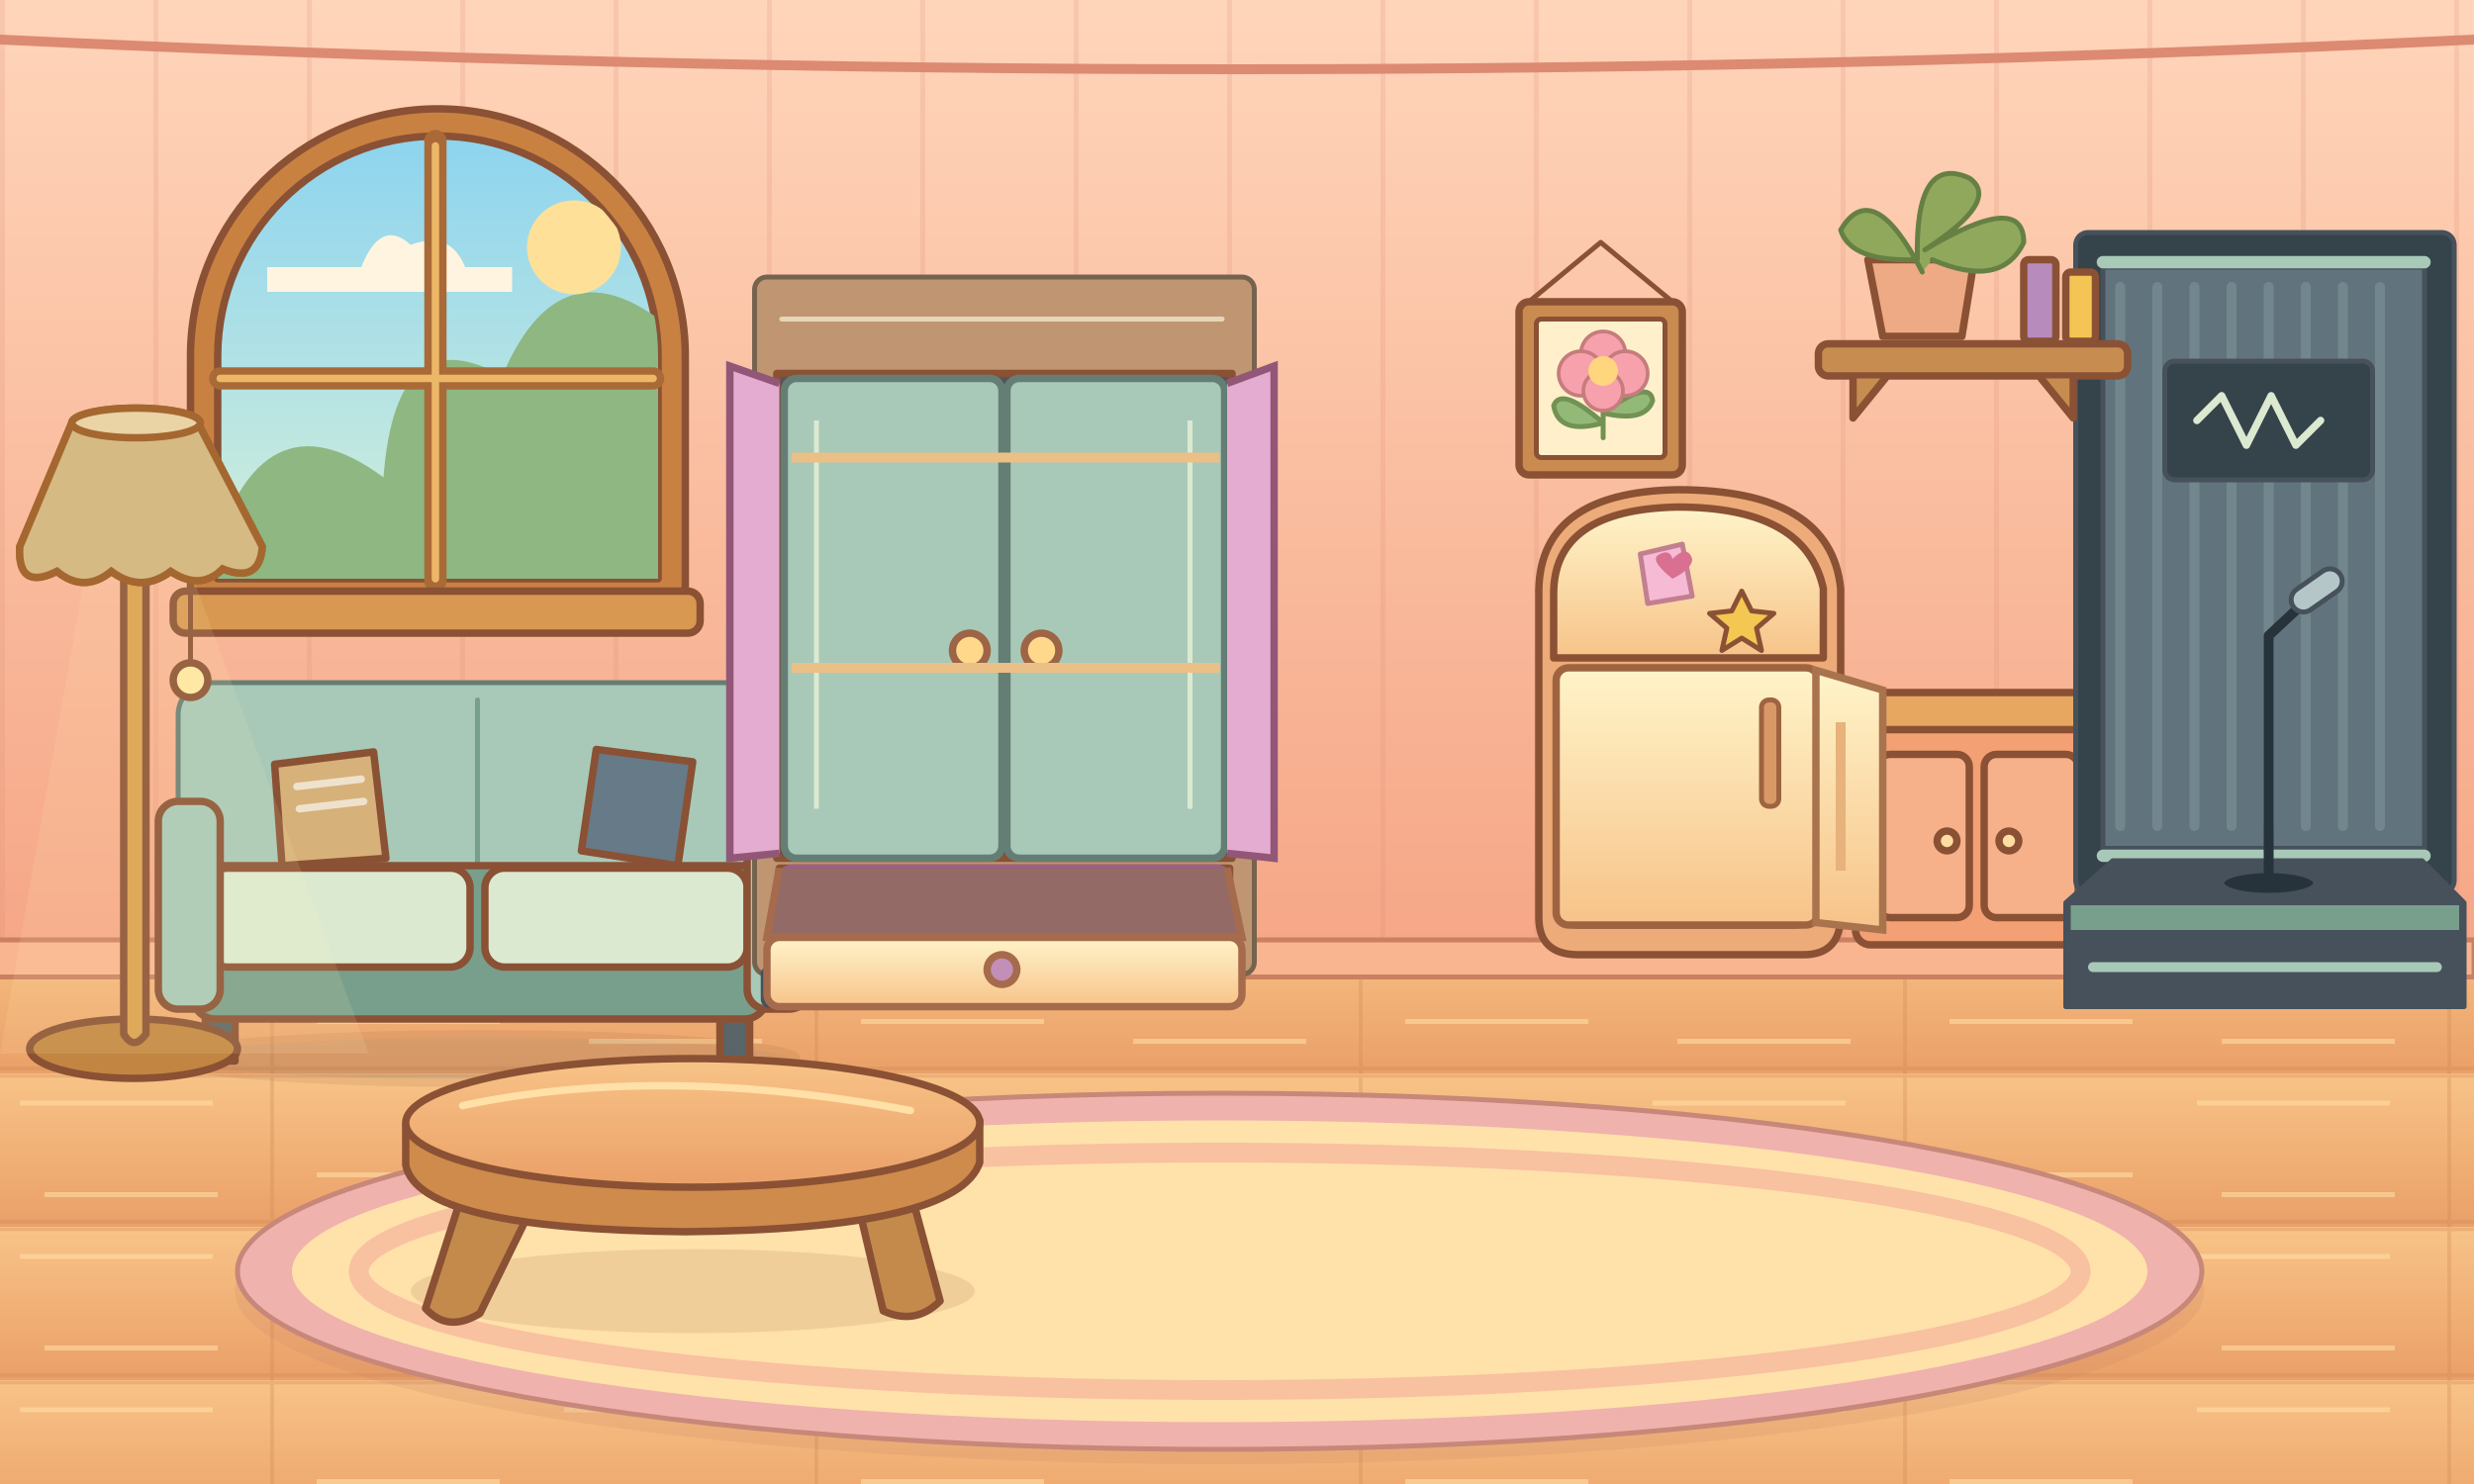
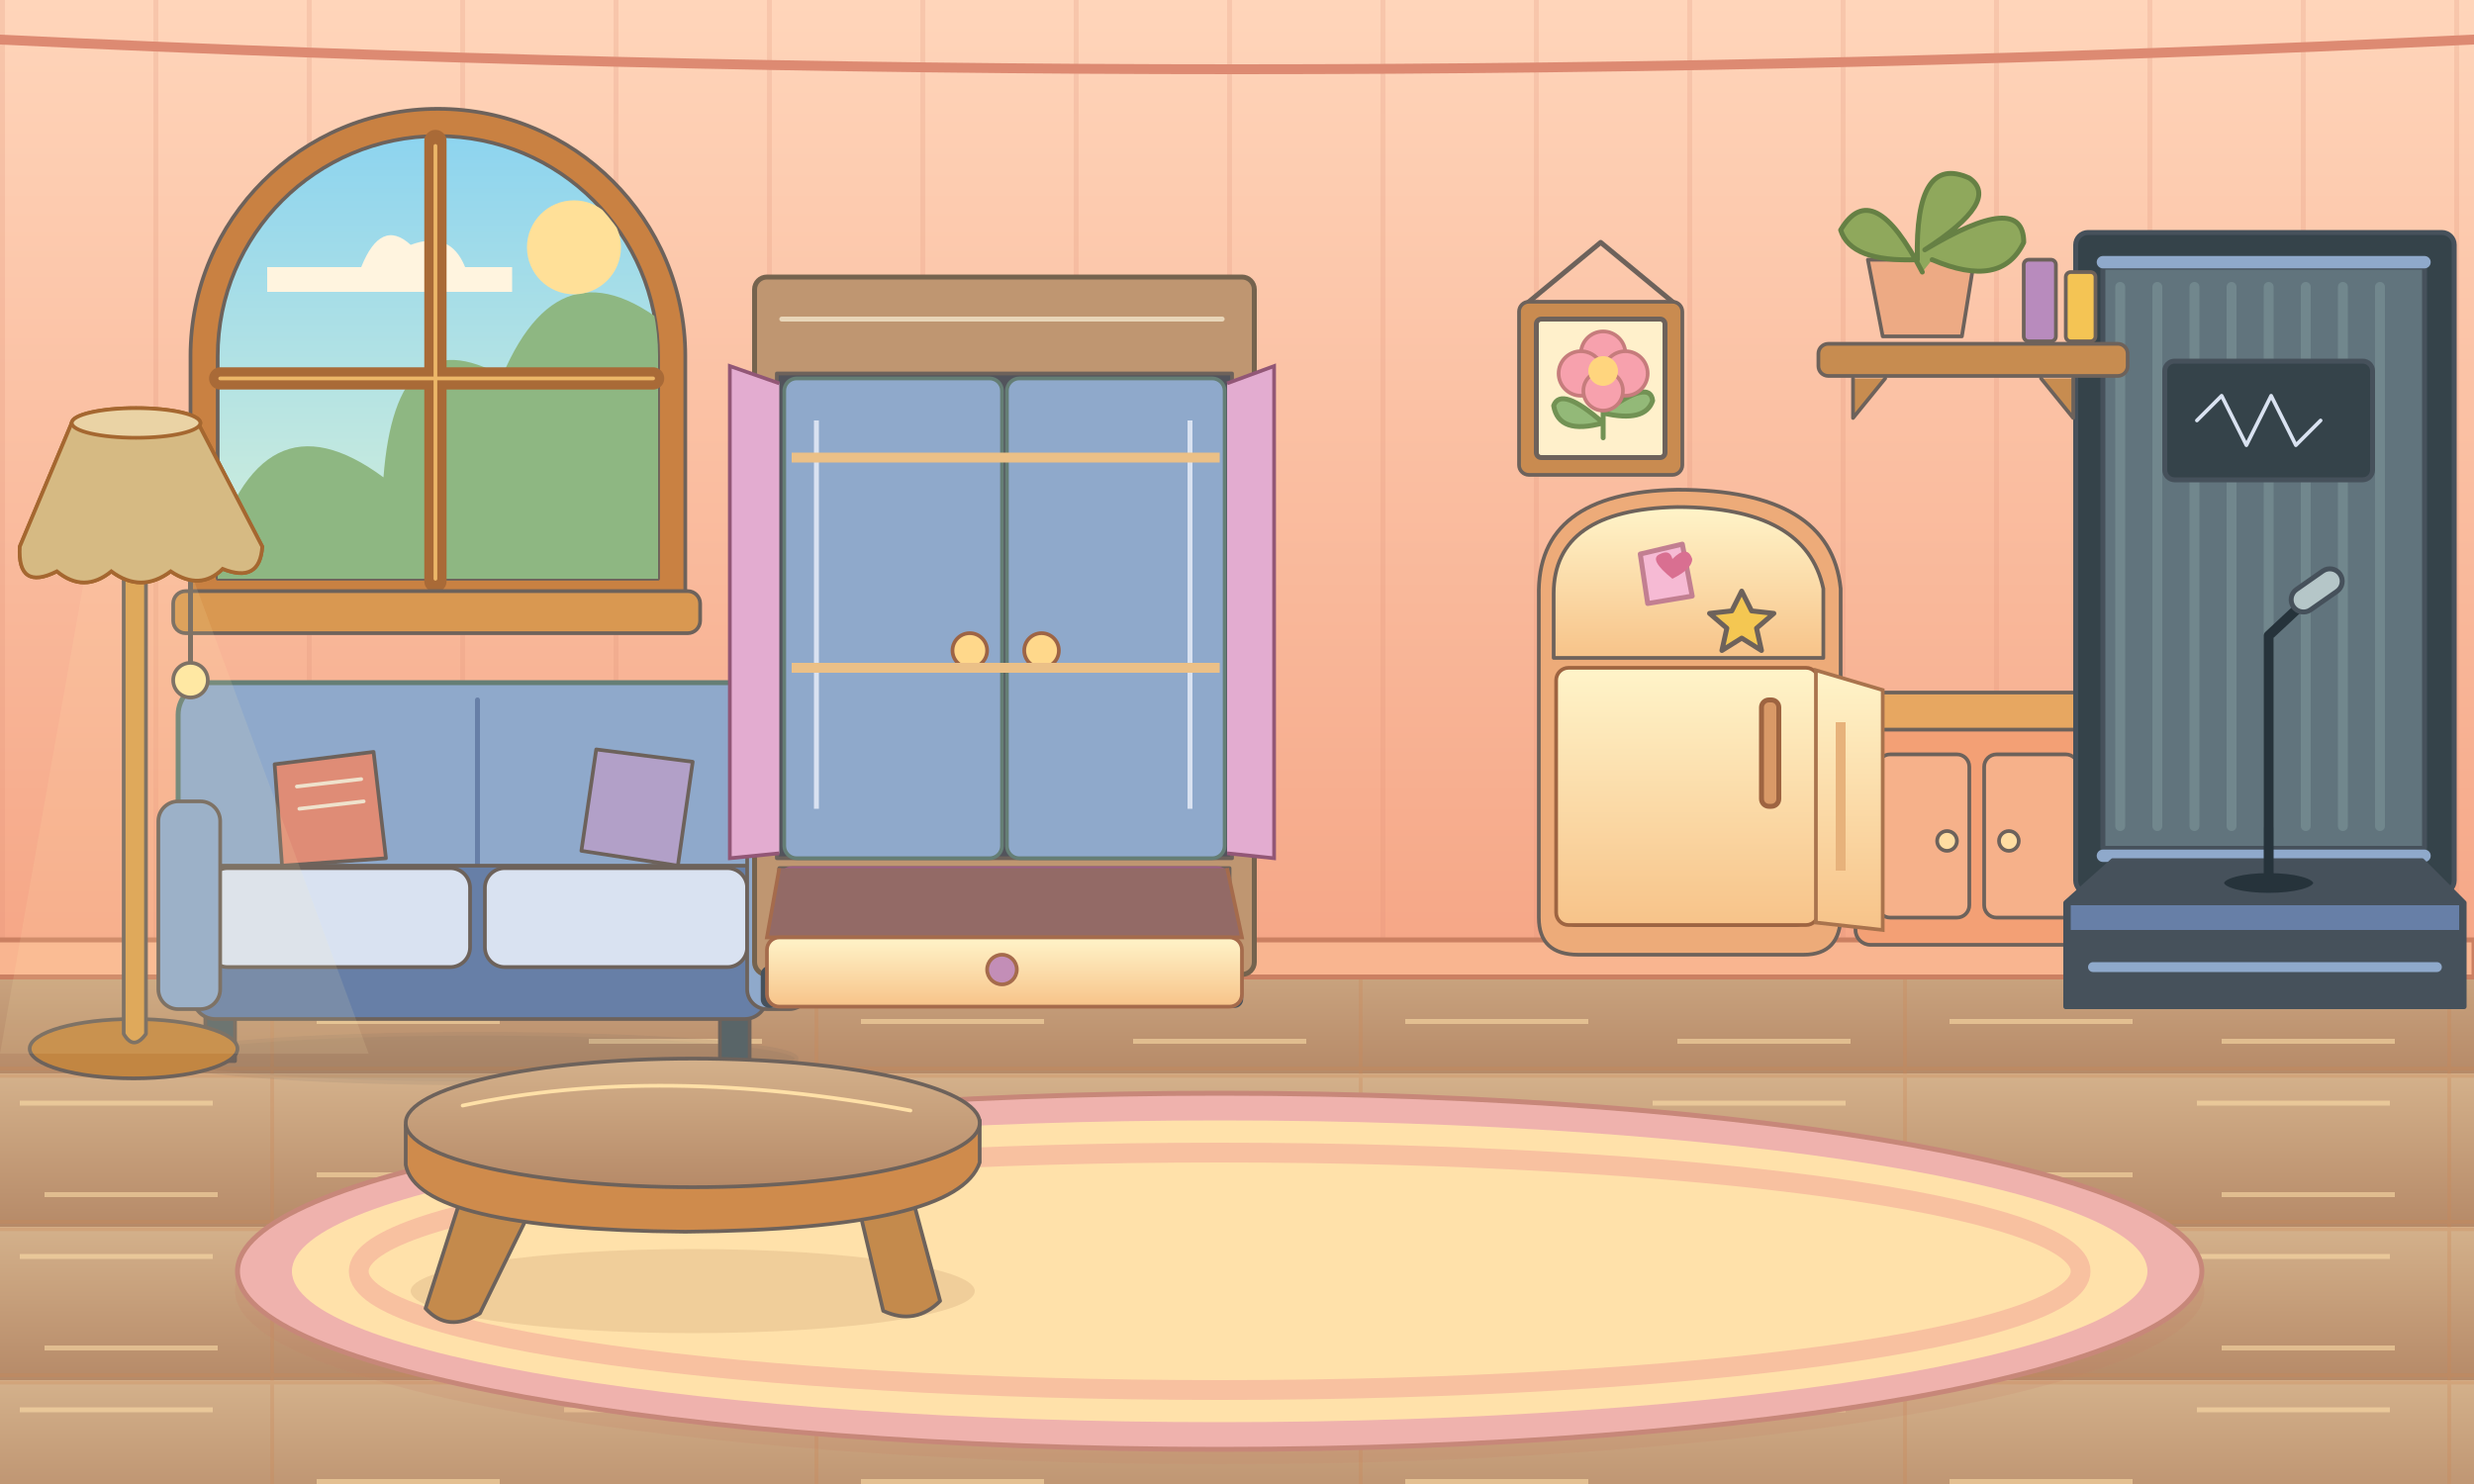
<svg xmlns="http://www.w3.org/2000/svg" width="1000" height="600" viewBox="0 0 1000 600">
  <defs>
    <linearGradient id="wall" x2="0" y2="1">
      <stop stop-color="#ffd5ba" />
      <stop offset="1" stop-color="#f5a585" />
    </linearGradient>
    <linearGradient id="wood" x2="0" y2="1">
-       <stop stop-color="#f8c387" />
-       <stop offset="1" stop-color="#eaa068" />
+       <stop stop-color="#d4b18b" />
+       <stop offset="1" stop-color="#b68a68" />
    </linearGradient>
    <linearGradient id="mint" x2="0" y2="1">
      <stop stop-color="#bbd99e" />
      <stop offset="1" stop-color="#7fb68a" />
    </linearGradient>
    <linearGradient id="purple" x2="0" y2="1">
      <stop stop-color="#e7b4d8" />
      <stop offset="1" stop-color="#bd7eb5" />
    </linearGradient>
    <linearGradient id="cream" x2="0" y2="1">
      <stop stop-color="#fff4c9" />
      <stop offset="1" stop-color="#f7c389" />
    </linearGradient>
    <linearGradient id="sky" x2="0" y2="1">
      <stop stop-color="#8dd4ef" />
      <stop offset="1" stop-color="#d4efda" />
    </linearGradient>
    <pattern id="boards" width="220" height="62" patternUnits="userSpaceOnUse">
      <rect width="220" height="62" fill="url(#wood)" />
      <path d="M0 1H220M0 60H220M110 0V62" fill="none" stroke="#cc8555" stroke-width="1.5" opacity=".3" />
      <path d="M8 12h78m42 29h74M18 49h70" stroke="#ffe0a9" opacity=".55" stroke-width="2" />
    </pattern>
    <pattern id="wallpaper" width="62" height="80" patternUnits="userSpaceOnUse">
      <path d="M1 0V80" stroke="#db8d75" stroke-width="2" opacity=".2" />
    </pattern>
    <pattern id="gingham" width="24" height="24" patternUnits="userSpaceOnUse">
      <rect width="24" height="24" fill="#ffebaa" />
      <path d="M0 6h24M6 0v24" stroke="#efbd56" stroke-width="9" opacity=".55" />
    </pattern>
    <clipPath id="window-clip">
      <path d="M88 234V144a89 89 0 0 1 178 0v90Z" />
    </clipPath>
  </defs>
-   <g id="base" stroke="#8a5134" stroke-width="3" stroke-linejoin="round" stroke-linecap="round">
+   <g id="base" stroke="#6d625b" stroke-width="1.5" stroke-linejoin="round" stroke-linecap="round">
    <g id="walls">
      <path d="M0 0H1000V398H0Z" fill="url(#wall)" stroke="none" />
      <path d="M0 0H1000V394H0Z" fill="url(#wallpaper)" stroke="none" />
      <path d="M0 16Q500 40 1000 16" fill="none" stroke="#dd8a72" stroke-width="4" />
      <rect y="389" width="1000" height="211" fill="url(#boards)" stroke="none" />
      <path d="M0 380H1000V395H0" fill="#f9b590" stroke="#cb8062" stroke-width="2" />
    </g>
    <g id="window">
      <path d="M77 244V144a100 100 0 0 1 200 0v100Z" fill="#c98142" />
      <path d="M88 234V144a89 89 0 0 1 178 0v90Z" fill="url(#sky)" />
      <g clip-path="url(#window-clip)" stroke="none">
        <path d="M85 228q20-72 70-35q5-65 48-41q25-59 73-15v110H85" fill="#8eb782" />
        <path d="M108 108h38q8-20 20-9q16-6 22 9h19v10H108Z" fill="#fff4df" />
        <circle cx="232" cy="100" r="19" fill="#ffe098" />
      </g>
      <path d="M176 57V235M89 153H264" stroke="#a96a37" stroke-width="9" />
-       <path d="M176 59V234M89 153H264" stroke="#edb768" stroke-width="3" />
+       <path d="M176 59V234M89 153H264" stroke="#edb768" stroke-width="1.5" />
      <rect x="70" y="239" width="213" height="17" rx="5" fill="#d99851" />
    </g>
    <g id="rug">
      <ellipse cx="493" cy="522" rx="398" ry="70" fill="#c67d66" opacity=".17" stroke="none" />
      <ellipse cx="493" cy="514" rx="397" ry="72" fill="#efb2ad" stroke="#c78779" stroke-width="2" />
      <ellipse cx="493" cy="514" rx="375" ry="61" fill="#ffe1aa" stroke="none" />
      <ellipse cx="493" cy="514" rx="348" ry="48" fill="none" stroke="#f8c1a0" stroke-width="8" />
    </g>
    <g id="sofa">
      <ellipse cx="194" cy="428" rx="128" ry="10" fill="#33434a" opacity=".12" />
      <path d="M83 402v27h12v-27m196 0v27h12v-27" fill="#596568" />
-       <rect x="72" y="276" width="244" height="125" rx="13" fill="#a8c9b8" stroke="#657e75" stroke-width="2" />
-       <path d="M193 283v77" stroke="#789f8b" stroke-width="2" />
-       <rect x="78" y="350" width="232" height="62" rx="9" fill="#789f8b" />
-       <rect x="84" y="351" width="106" height="40" rx="8" fill="#dce9d1" />
-       <rect x="196" y="351" width="106" height="40" rx="8" fill="#dce9d1" />
-       <rect x="64" y="324" width="25" height="84" rx="8" fill="#a8c9b8" />
-       <rect x="302" y="324" width="25" height="84" rx="8" fill="#a8c9b8" />
-       <path d="m111 309 40-5 5 43-42 3Z" fill="#d7b17a" />
-       <path d="m241 303 39 5-6 42-39-6Z" fill="#667a88" />
-       <path d="m120 318 26-3m-25 12 26-3" stroke="#efe2cc" stroke-width="3" />
+       <rect x="72" y="276" width="244" height="125" rx="13" fill="#8fa9cb" stroke="#657e75" stroke-width="2" />
+       <path d="M193 283v77" stroke="#677fa7" stroke-width="2" />
+       <rect x="78" y="350" width="232" height="62" rx="9" fill="#677fa7" />
+       <rect x="84" y="351" width="106" height="40" rx="8" fill="#d9e2f1" />
+       <rect x="196" y="351" width="106" height="40" rx="8" fill="#d9e2f1" />
+       <rect x="64" y="324" width="25" height="84" rx="8" fill="#8fa9cb" />
+       <rect x="302" y="324" width="25" height="84" rx="8" fill="#8fa9cb" />
+       <path d="m111 309 40-5 5 43-42 3Z" fill="#df8c76" />
+       <path d="m241 303 39 5-6 42-39-6Z" fill="#b2a0c8" />
+       <path d="m120 318 26-3m-25 12 26-3" stroke="#efe2cc" stroke-width="1.5" />
    </g>
    <g id="wardrobe-frame">
      <rect x="305" y="112" width="202" height="282" rx="5" fill="#bf9671" stroke="#75634e" stroke-width="2" />
      <path d="M311 394v10m188-10v10" stroke="#46515b" stroke-width="7" />
      <rect x="314" y="151" width="184" height="196" fill="#52545c" />
      <rect x="315" y="351" width="182" height="35" fill="#52545c" />
      <path d="M316 129h178" stroke="#e8d5b8" stroke-width="2" />
    </g>
    <g id="fridge-frame">
      <path d="M622 371V241q-1-42 56-43q62 0 66 40v132q0 16-15 16h-91q-16 0-16-15Z" fill="#edab79" />
      <path d="M628 266V240q0-34 50-35q52 0 59 33v28Z" fill="url(#cream)" />
      <rect x="632" y="272" width="99" height="102" rx="5" fill="#fff3d7" />
      <path d="M631 310h102m-102 52h102" stroke="#c18b60" stroke-width="4" />
      <path d="M663 224l17-4l4 21l-18 3Z" fill="#f6bad4" stroke="#c27f91" stroke-width="2" />
      <path d="M676 234q-10-8-5-10q4-2 5 2q6-6 8 0q0 4-8 8Z" fill="#d96f91" stroke="none" />
      <path d="m704 239 4 8 9 1-7 6 2 9-8-5-8 5 2-9-7-6 9-1Z" fill="#f4c752" stroke-width="2" />
    </g>
    <g id="cabinet">
      <rect x="750" y="291" width="100" height="91" rx="6" fill="#f3a075" />
      <rect x="759" y="305" width="37" height="66" rx="5" fill="#f6b18a" />
      <rect x="802" y="305" width="38" height="66" rx="5" fill="#f6b18a" />
      <circle cx="787" cy="340" r="4" fill="#ffdda2" />
      <circle cx="812" cy="340" r="4" fill="#ffdda2" />
      <rect x="741" y="280" width="117" height="15" rx="5" fill="#e7a761" />
    </g>
    <g id="stage" stroke="#46515b" stroke-width="2">
      <rect x="839" y="94" width="153" height="267" rx="5" fill="#35434a" />
      <path d="M850 108h130v235H850Z" fill="#61747d" />
      <path d="M857 116v218m15-218v218m15-218v218m15-218v218m15-218v218m15-218v218m15-218v218m15-218v218" stroke="#71878d" stroke-width="4" />
-       <path d="M850 106h130m-130 240h130" stroke="#a8c9b8" stroke-width="5" />
+       <path d="M850 106h130m-130 240h130" stroke="#8fa9cb" stroke-width="5" />
      <rect x="875" y="146" width="84" height="48" rx="4" fill="#35434a" />
-       <path d="m888 170 10-10 10 20 10-20 10 20 10-10" fill="none" stroke="#dce9d1" stroke-width="3" />
+       <path d="m888 170 10-10 10 20 10-20 10 20 10-10" fill="none" stroke="#d9e2f1" stroke-width="1.5" />
      <path d="m835 365 19-17h125l17 17v42H835Z" fill="#46515b" />
-       <path d="M836 365h159v12H836Z" fill="#789f8b" />
-       <path d="M846 391h139" stroke="#a8c9b8" stroke-width="4" />
+       <path d="M836 365h159v12H836Z" fill="#677fa7" />
+       <path d="M846 391h139" stroke="#8fa9cb" stroke-width="4" />
      <ellipse cx="917" cy="357" rx="19" ry="5" fill="#26333b" />
      <path d="M917 356V257l15-14" fill="none" stroke="#26333b" stroke-width="4" />
      <rect x="925" y="234" width="23" height="10" rx="5" fill="#b5c6c8" transform="rotate(-35 936 239)" />
    </g>
    <g id="lamp-base">
      <ellipse cx="54" cy="424" rx="42" ry="12" fill="#c28642" />
      <path d="M50 227v191q4 7 9 0V227Z" fill="#dba04f" />
      <path d="M77 227v45" stroke-width="2" />
      <circle cx="77" cy="275" r="7" fill="#ffe7a1" />
    </g>
    <g id="table">
      <ellipse cx="280" cy="522" rx="114" ry="17" fill="#8f5435" opacity=".14" stroke="none" />
      <path d="M189 476l-17 53q9 10 22 2l25-51m125-5 13 55q13 6 23-4l-14-52" fill="#c48a4c" />
      <path d="M164 455v16q5 26 113 27q110-1 119-28v-17Z" fill="#cf8b4c" />
      <ellipse cx="280" cy="454" rx="116" ry="26" fill="url(#wood)" />
-       <path d="M187 447q80-17 181 2" fill="none" stroke="#ffe0a7" stroke-width="3" />
+       <path d="M187 447q80-17 181 2" fill="none" stroke="#ffe0a7" stroke-width="1.5" />
    </g>
    <g id="wall-decor">
      <path d="M618 122l29-24l29 24" fill="none" stroke-width="2" />
      <rect x="614" y="122" width="66" height="70" rx="4" fill="#c98b50" />
      <rect x="621" y="129" width="52" height="56" rx="2" fill="#fff0cb" stroke-width="2" />
      <path d="M648 177v-30m0 24q-17-15-20-7q2 12 20 7m0-4q19-14 20-5q-3 9-20 5" fill="#93b978" stroke="#729254" stroke-width="2" />
      <g fill="#f7a1ad" stroke="#c67c7c" stroke-width="1.5">
        <circle cx="648" cy="143" r="9" />
        <circle cx="639" cy="151" r="9" />
        <circle cx="657" cy="151" r="9" />
        <circle cx="648" cy="158" r="8" />
      </g>
      <circle cx="648" cy="150" r="6" fill="#ffd57e" stroke="none" />
      <rect x="735" y="139" width="125" height="13" rx="4" fill="#c78c50" />
      <path d="M749 153v16l13-16m76 0v16l-13-16" fill="#c78c50" />
      <path d="M761 136l-6-31h43l-5 31Z" fill="#edaa84" />
      <path d="M777 110q-20-39-33-17q4 13 31 12q-1-43 21-33q13 9-18 29q40-24 40-3q-9 19-37 7" fill="#8fa85c" stroke="#668044" stroke-width="2" />
      <rect x="818" y="105" width="13" height="33" rx="2" fill="#b88bbd" />
      <rect x="835" y="110" width="12" height="28" rx="2" fill="#f4c454" />
    </g>
  </g>
-   <g id="wardrobe-closed" stroke="#657e75" stroke-width="3">
-     <rect x="317" y="153" width="88" height="194" rx="5" fill="#a8c9b8" />
-     <rect x="407" y="153" width="88" height="194" rx="5" fill="#a8c9b8" />
-     <path d="M330 170v157m151-157v157" stroke="#dce9d1" stroke-width="2" />
+   <g id="wardrobe-closed" stroke="#657e75" stroke-width="1.5">
+     <rect x="317" y="153" width="88" height="194" rx="5" fill="#8fa9cb" />
+     <rect x="407" y="153" width="88" height="194" rx="5" fill="#8fa9cb" />
+     <path d="M330 170v157m151-157v157" stroke="#d9e2f1" stroke-width="2" />
    <circle cx="392" cy="263" r="7" fill="#ffd88b" stroke="#9d6445" />
    <circle cx="421" cy="263" r="7" fill="#ffd88b" stroke="#9d6445" />
  </g>
-   <g id="wardrobe-open" stroke="#925776" stroke-width="3">
+   <g id="wardrobe-open" stroke="#925776" stroke-width="1.5">
    <path d="M315 155l-20-7v199l20-2m181-190 19-7v199l-19-2" fill="#e3acd0" />
    <path d="M320 185h173m-173 85h173" stroke="#ebc087" stroke-width="4" />
  </g>
-   <g id="drawer-closed" stroke="#9c6085" stroke-width="3">
-     <rect x="316" y="351" width="180" height="34" rx="4" fill="#a8c9b8" />
+   <g id="drawer-closed" stroke="#9c6085" stroke-width="1.5">
+     <rect x="316" y="351" width="180" height="34" rx="4" fill="#8fa9cb" />
    <circle cx="405" cy="366" r="6" fill="#ffd698" stroke="#a36b47" />
  </g>
-   <g id="drawer-open" stroke="#a56b4c" stroke-width="3">
+   <g id="drawer-open" stroke="#a56b4c" stroke-width="1.5">
    <path d="M315 351l-5 28h192l-6-28" fill="#936a66" />
    <rect x="310" y="379" width="192" height="28" rx="5" fill="url(#cream)" />
    <circle cx="405" cy="392" r="6" fill="#c38eb7" />
  </g>
-   <g id="fridge-closed" stroke="#9e6441" stroke-width="3">
+   <g id="fridge-closed" stroke="#9e6441" stroke-width="1.5">
    <rect x="629" y="270" width="106" height="104" rx="5" fill="url(#cream)" />
    <rect x="712" y="283" width="7" height="43" rx="3" fill="#d99967" stroke-width="2" />
  </g>
-   <g id="fridge-open" stroke="#a9734d" stroke-width="3">
+   <g id="fridge-open" stroke="#a9734d" stroke-width="1.5">
    <path d="M734 271l27 8v97l-27-3Z" fill="url(#cream)" />
    <path d="M744 292v60" stroke="#e7b27b" stroke-width="4" />
  </g>
  <g id="lamp-on">
    <path d="M38 212L0 426H149L70 212Z" fill="#fff1b3" opacity=".12" />
-     <path d="M8 221l21-50q25-10 51 0l26 50q-1 15-16 9q-9 9-21 1q-12 9-24 0q-11 9-22 0q-16 8-15-10Z" fill="#ffdf85" stroke="#a56730" stroke-width="3" />
-     <ellipse cx="55" cy="171" rx="26" ry="6" fill="#fff1b9" stroke="#a56730" stroke-width="3" />
-     <path d="M39 182l-9 38m27-38v40m14-40 14 38" stroke="#fff1b3" stroke-width="3" />
+     <path d="M8 221l21-50q25-10 51 0l26 50q-1 15-16 9q-9 9-21 1q-12 9-24 0q-11 9-22 0q-16 8-15-10Z" fill="#ffdf85" stroke="#a56730" stroke-width="1.5" />
+     <ellipse cx="55" cy="171" rx="26" ry="6" fill="#fff1b9" stroke="#a56730" stroke-width="1.5" />
+     <path d="M39 182l-9 38m27-38v40m14-40 14 38" stroke="#fff1b3" stroke-width="1.5" />
  </g>
  <g id="lamp-off">
-     <path d="M8 221l21-50q25-10 51 0l26 50q-1 15-16 9q-9 9-21 1q-12 9-24 0q-11 9-22 0q-16 8-15-10Z" fill="#d6ba83" stroke="#a56730" stroke-width="3" />
-     <ellipse cx="55" cy="171" rx="26" ry="6" fill="#ead3a5" stroke="#a56730" stroke-width="3" />
+     <path d="M8 221l21-50q25-10 51 0l26 50q-1 15-16 9q-9 9-21 1q-12 9-24 0q-11 9-22 0q-16 8-15-10Z" fill="#d6ba83" stroke="#a56730" stroke-width="1.5" />
+     <ellipse cx="55" cy="171" rx="26" ry="6" fill="#ead3a5" stroke="#a56730" stroke-width="1.5" />
  </g>
</svg>
